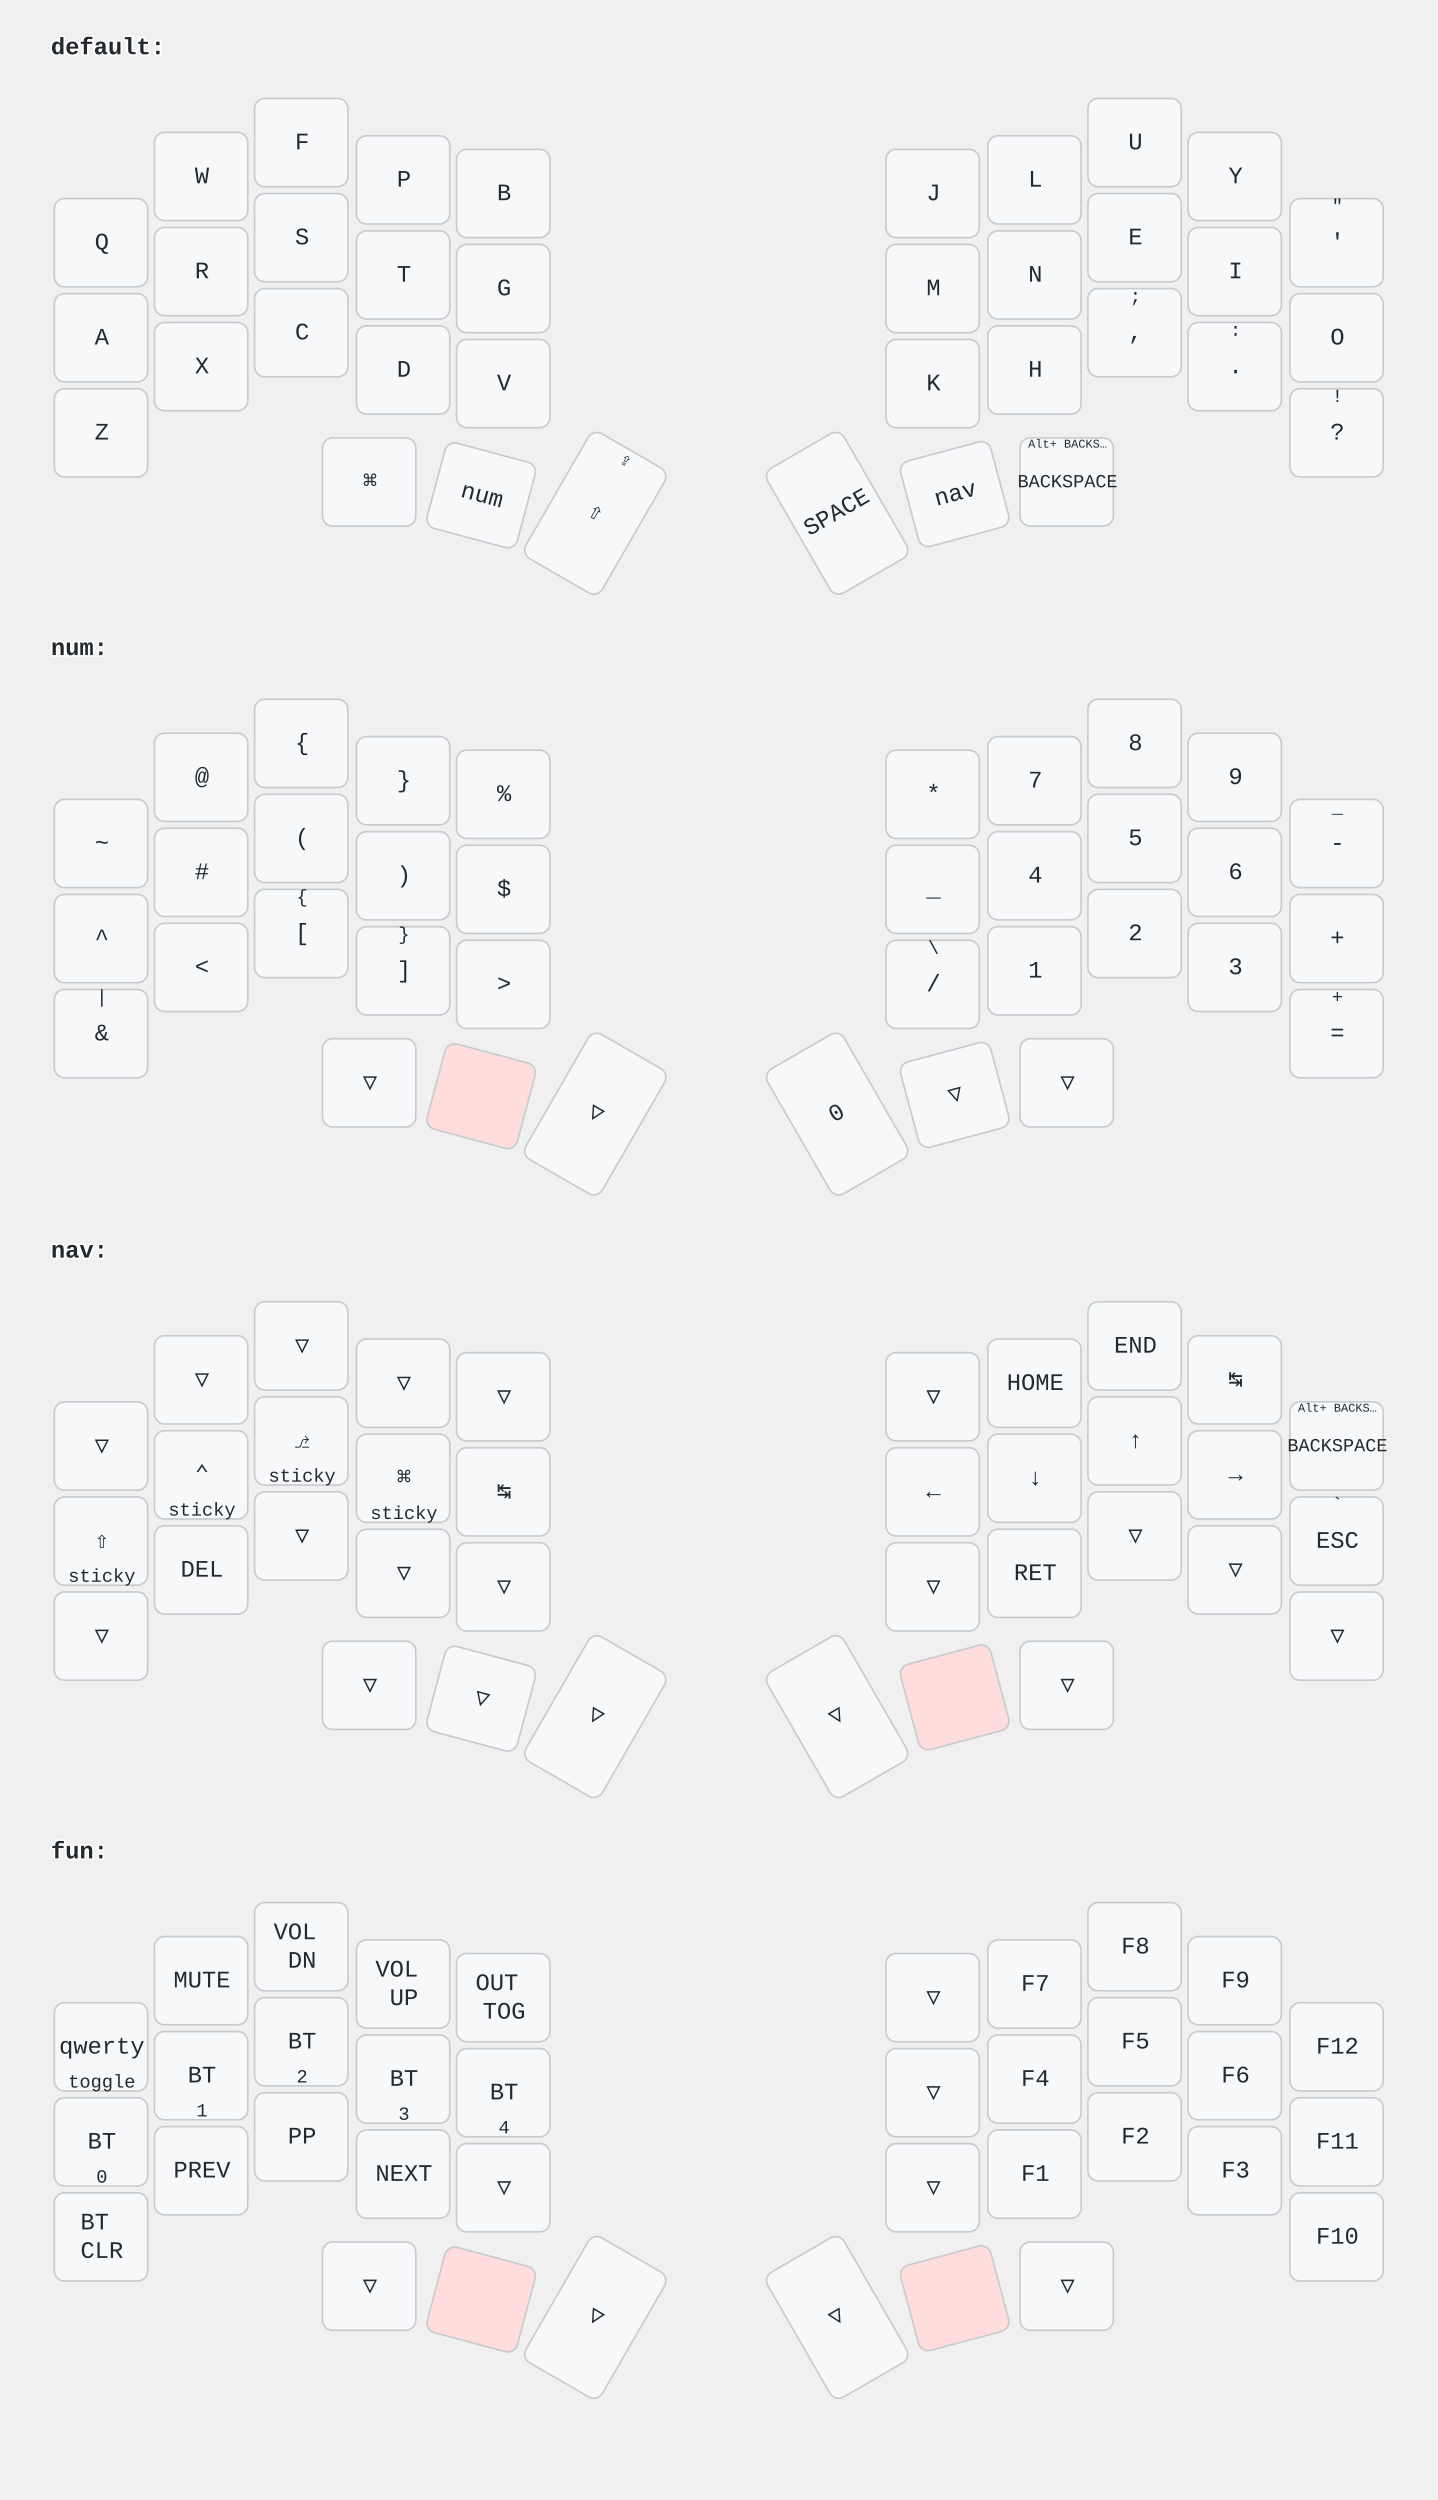
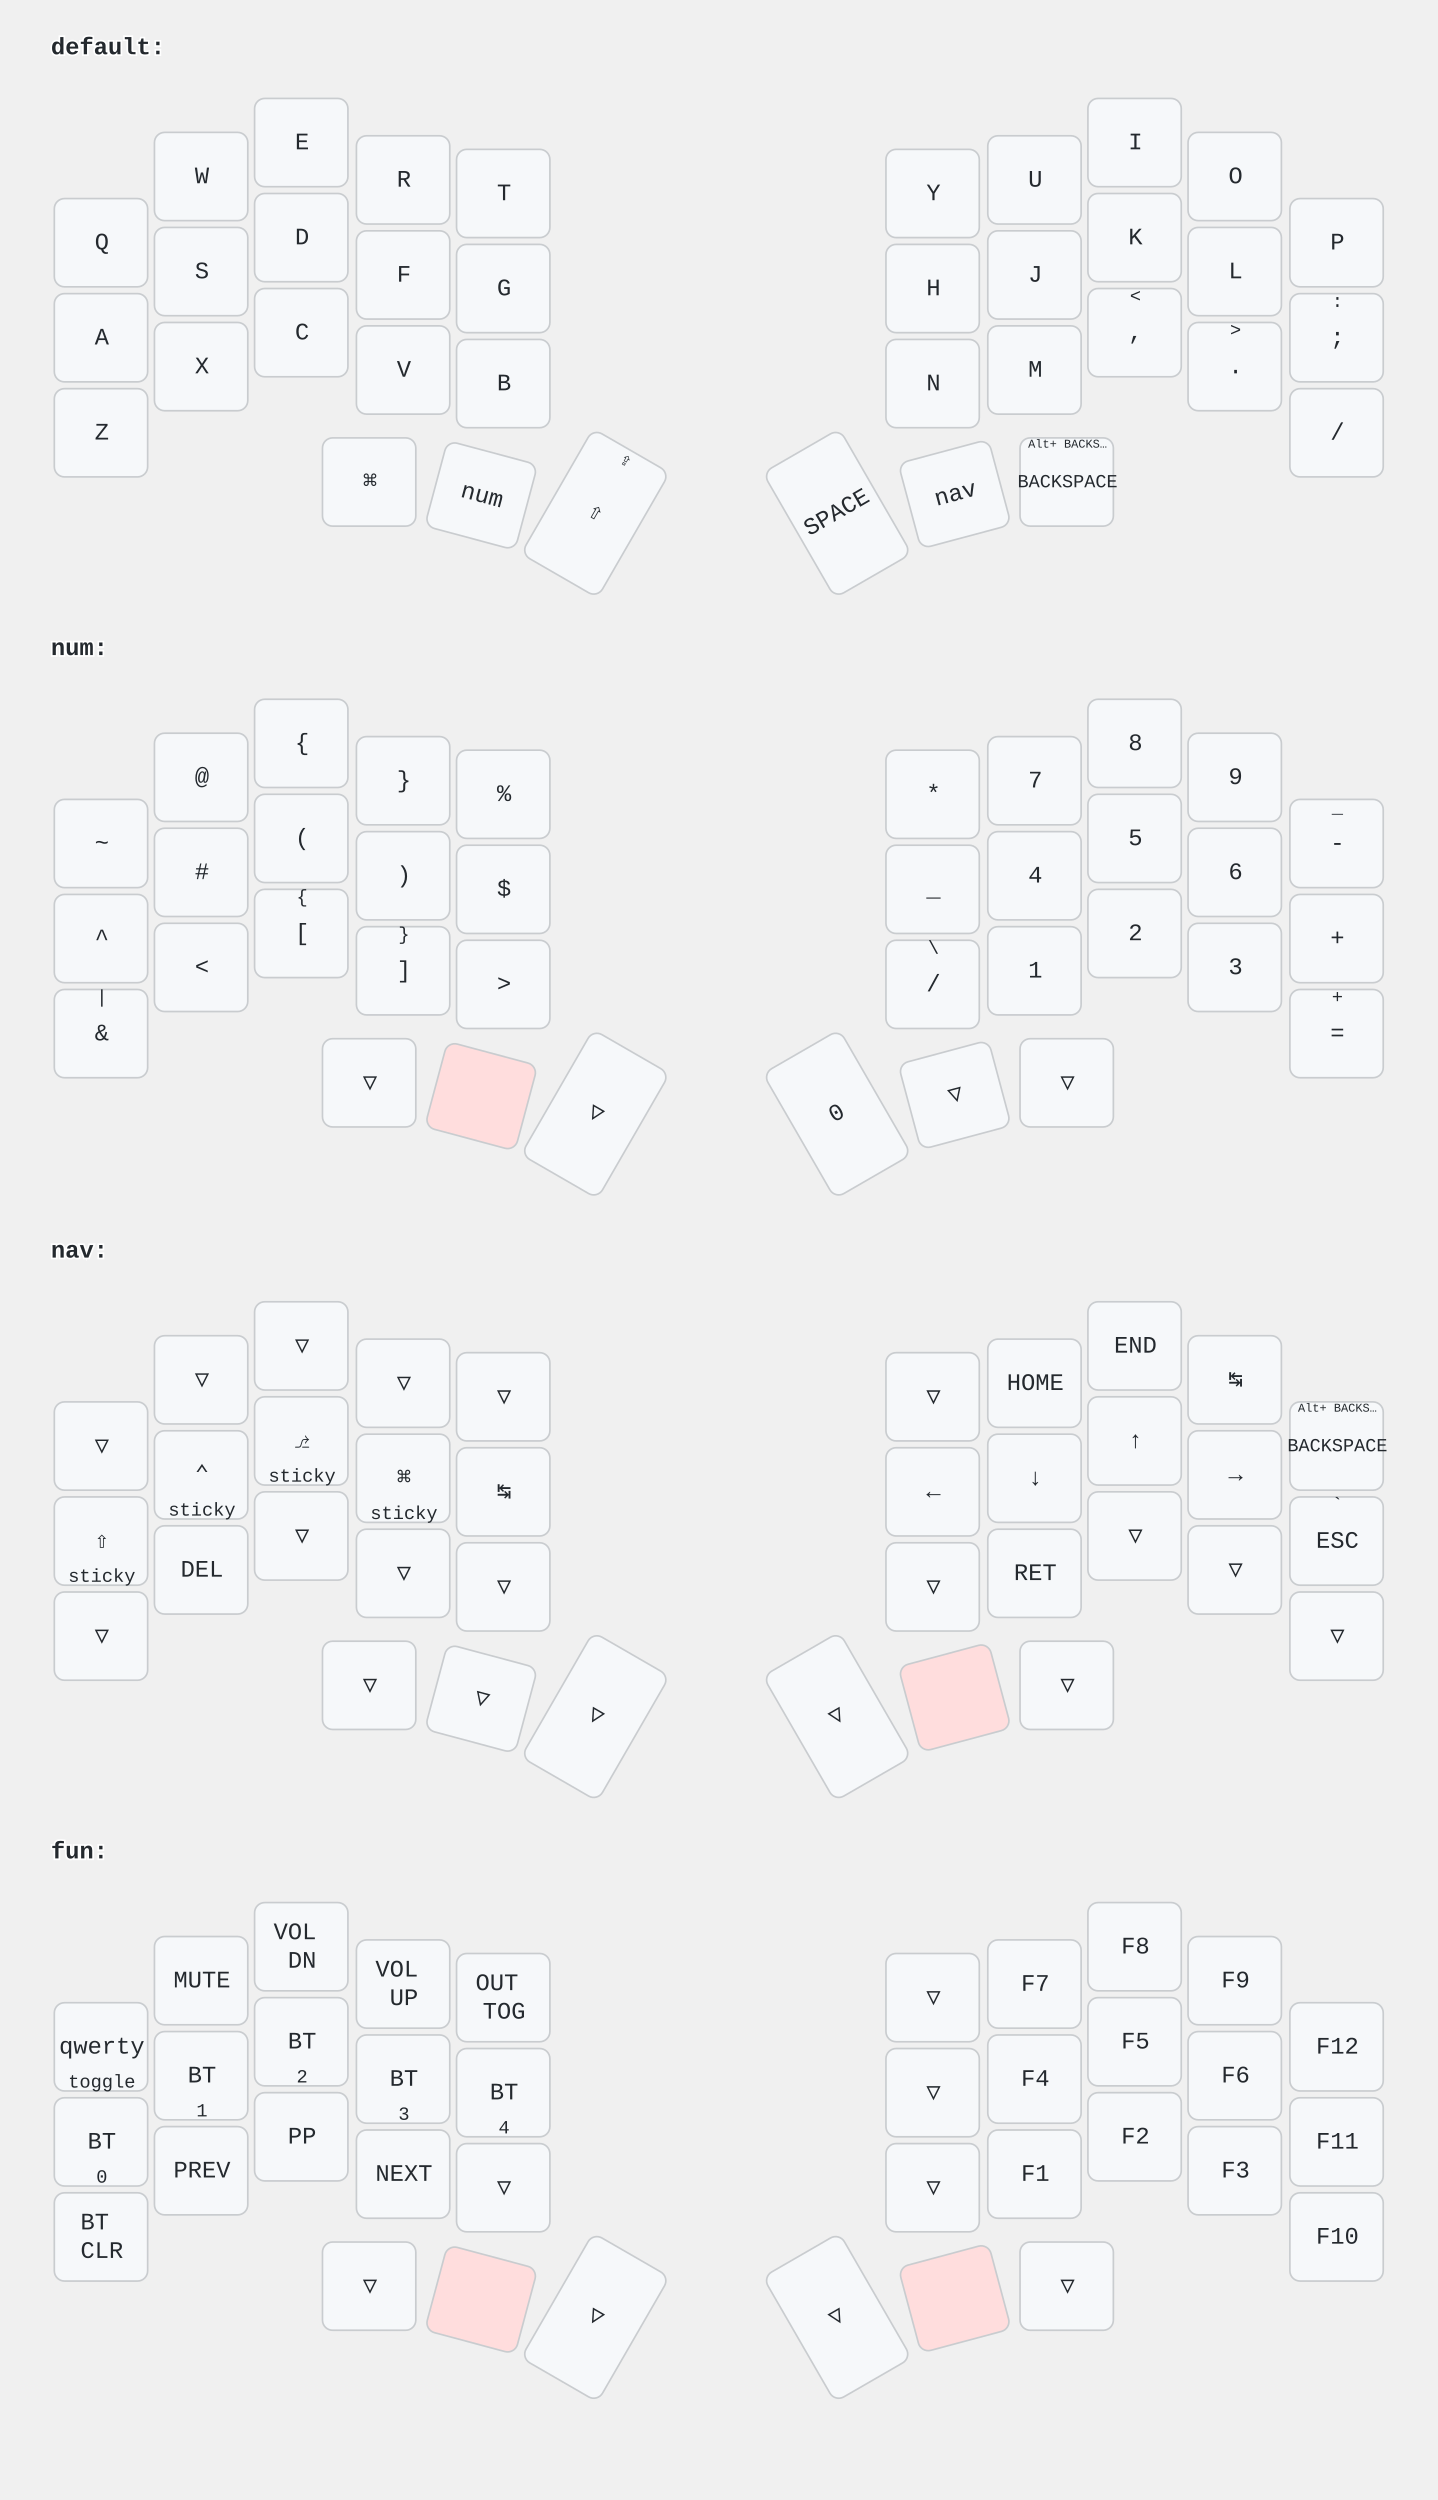
<svg xmlns="http://www.w3.org/2000/svg" width="847" height="1473" viewBox="0 0 847 1473" class="keymap">
  <style>/* font and background color specifications */
svg {
    font-family: SFMono-Regular,Consolas,Liberation Mono,Menlo,monospace;
    font-size: 14px;
    font-kerning: normal;
    text-rendering: optimizeLegibility;
    fill: #24292e;
}

/* default key styling */
rect {
    fill: #f6f8fa;
    stroke: #c9cccf;
    stroke-width: 1;
}

/* color accent for combo boxes */
rect.combo {
    fill: #cdf;
}

/* color accent for held keys */
rect.held, rect.combo.held {
    fill: #fdd;
}

/* color accent for ghost (optional) keys */
rect.ghost, rect.combo.ghost {
    fill: #ddd;
}

text {
    text-anchor: middle;
    dominant-baseline: middle;
}

/* styling for layer labels */
text.label {
    font-weight: bold;
    text-anchor: start;
    stroke: white;
    stroke-width: 2;
    paint-order: stroke;
}

/* styling for combo tap, and key hold/shifted label text */
text.combo, text.hold, text.shifted {
    font-size: 11px;
}

text.hold {
    text-anchor: middle;
    dominant-baseline: auto;
}

text.shifted {
    text-anchor: middle;
    dominant-baseline: hanging;
}

/* styling for hold/shifted label text in combo box */
text.combo.hold, text.combo.shifted {
    font-size: 8px;
}

/* styling for combo dendrons */
path {
    stroke-width: 1;
    stroke: gray;
    fill: none;
}
</style>
  <g transform="translate(30, 0)" class="layer-default">
    <text x="0" y="28" class="label" id="default">default:</text>
    <g transform="translate(0, 56)">
      <g transform="translate(30, 87)" class="key keypos-0">
        <rect rx="6" ry="6" x="-28" y="-26" width="55" height="52" class="key" />
        <text x="0" y="0" class="key tap">Q</text>
      </g>
      <g transform="translate(89, 48)" class="key keypos-1">
        <rect rx="6" ry="6" x="-28" y="-26" width="55" height="52" class="key" />
        <text x="0" y="0" class="key tap">W</text>
      </g>
      <g transform="translate(148, 28)" class="key keypos-2">
        <rect rx="6" ry="6" x="-28" y="-26" width="55" height="52" class="key" />
+         <text x="0" y="0" class="key tap">E</text>
+       </g>
+       <g transform="translate(208, 50)" class="key keypos-3">
+         <rect rx="6" ry="6" x="-28" y="-26" width="55" height="52" class="key" />
+         <text x="0" y="0" class="key tap">R</text>
+       </g>
+       <g transform="translate(267, 58)" class="key keypos-4">
+         <rect rx="6" ry="6" x="-28" y="-26" width="55" height="52" class="key" />
+         <text x="0" y="0" class="key tap">T</text>
+       </g>
+       <g transform="translate(520, 58)" class="key keypos-5">
+         <rect rx="6" ry="6" x="-28" y="-26" width="55" height="52" class="key" />
+         <text x="0" y="0" class="key tap">Y</text>
+       </g>
+       <g transform="translate(580, 50)" class="key keypos-6">
+         <rect rx="6" ry="6" x="-28" y="-26" width="55" height="52" class="key" />
+         <text x="0" y="0" class="key tap">U</text>
+       </g>
+       <g transform="translate(639, 28)" class="key keypos-7">
+         <rect rx="6" ry="6" x="-28" y="-26" width="55" height="52" class="key" />
+         <text x="0" y="0" class="key tap">I</text>
+       </g>
+       <g transform="translate(698, 48)" class="key keypos-8">
+         <rect rx="6" ry="6" x="-28" y="-26" width="55" height="52" class="key" />
+         <text x="0" y="0" class="key tap">O</text>
+       </g>
+       <g transform="translate(758, 87)" class="key keypos-9">
+         <rect rx="6" ry="6" x="-28" y="-26" width="55" height="52" class="key" />
+         <text x="0" y="0" class="key tap">P</text>
+       </g>
+       <g transform="translate(30, 143)" class="key keypos-10">
+         <rect rx="6" ry="6" x="-28" y="-26" width="55" height="52" class="key" />
+         <text x="0" y="0" class="key tap">A</text>
+       </g>
+       <g transform="translate(89, 104)" class="key keypos-11">
+         <rect rx="6" ry="6" x="-28" y="-26" width="55" height="52" class="key" />
+         <text x="0" y="0" class="key tap">S</text>
+       </g>
+       <g transform="translate(148, 84)" class="key keypos-12">
+         <rect rx="6" ry="6" x="-28" y="-26" width="55" height="52" class="key" />
+         <text x="0" y="0" class="key tap">D</text>
+       </g>
+       <g transform="translate(208, 106)" class="key keypos-13">
+         <rect rx="6" ry="6" x="-28" y="-26" width="55" height="52" class="key" />
        <text x="0" y="0" class="key tap">F</text>
      </g>
-       <g transform="translate(208, 50)" class="key keypos-3">
-         <rect rx="6" ry="6" x="-28" y="-26" width="55" height="52" class="key" />
-         <text x="0" y="0" class="key tap">P</text>
-       </g>
-       <g transform="translate(267, 58)" class="key keypos-4">
+       <g transform="translate(267, 114)" class="key keypos-14">
+         <rect rx="6" ry="6" x="-28" y="-26" width="55" height="52" class="key" />
+         <text x="0" y="0" class="key tap">G</text>
+       </g>
+       <g transform="translate(520, 114)" class="key keypos-15">
+         <rect rx="6" ry="6" x="-28" y="-26" width="55" height="52" class="key" />
+         <text x="0" y="0" class="key tap">H</text>
+       </g>
+       <g transform="translate(580, 106)" class="key keypos-16">
+         <rect rx="6" ry="6" x="-28" y="-26" width="55" height="52" class="key" />
+         <text x="0" y="0" class="key tap">J</text>
+       </g>
+       <g transform="translate(639, 84)" class="key keypos-17">
+         <rect rx="6" ry="6" x="-28" y="-26" width="55" height="52" class="key" />
+         <text x="0" y="0" class="key tap">K</text>
+       </g>
+       <g transform="translate(698, 104)" class="key keypos-18">
+         <rect rx="6" ry="6" x="-28" y="-26" width="55" height="52" class="key" />
+         <text x="0" y="0" class="key tap">L</text>
+       </g>
+       <g transform="translate(758, 143)" class="key keypos-19">
+         <rect rx="6" ry="6" x="-28" y="-26" width="55" height="52" class="key" />
+         <text x="0" y="0" class="key tap">;</text>
+         <text x="0" y="-24" class="key shifted">:</text>
+       </g>
+       <g transform="translate(30, 199)" class="key keypos-20">
+         <rect rx="6" ry="6" x="-28" y="-26" width="55" height="52" class="key" />
+         <text x="0" y="0" class="key tap">Z</text>
+       </g>
+       <g transform="translate(89, 160)" class="key keypos-21">
+         <rect rx="6" ry="6" x="-28" y="-26" width="55" height="52" class="key" />
+         <text x="0" y="0" class="key tap">X</text>
+       </g>
+       <g transform="translate(148, 140)" class="key keypos-22">
+         <rect rx="6" ry="6" x="-28" y="-26" width="55" height="52" class="key" />
+         <text x="0" y="0" class="key tap">C</text>
+       </g>
+       <g transform="translate(208, 162)" class="key keypos-23">
+         <rect rx="6" ry="6" x="-28" y="-26" width="55" height="52" class="key" />
+         <text x="0" y="0" class="key tap">V</text>
+       </g>
+       <g transform="translate(267, 170)" class="key keypos-24">
        <rect rx="6" ry="6" x="-28" y="-26" width="55" height="52" class="key" />
        <text x="0" y="0" class="key tap">B</text>
      </g>
-       <g transform="translate(520, 58)" class="key keypos-5">
-         <rect rx="6" ry="6" x="-28" y="-26" width="55" height="52" class="key" />
-         <text x="0" y="0" class="key tap">J</text>
-       </g>
-       <g transform="translate(580, 50)" class="key keypos-6">
-         <rect rx="6" ry="6" x="-28" y="-26" width="55" height="52" class="key" />
-         <text x="0" y="0" class="key tap">L</text>
-       </g>
-       <g transform="translate(639, 28)" class="key keypos-7">
-         <rect rx="6" ry="6" x="-28" y="-26" width="55" height="52" class="key" />
-         <text x="0" y="0" class="key tap">U</text>
-       </g>
-       <g transform="translate(698, 48)" class="key keypos-8">
-         <rect rx="6" ry="6" x="-28" y="-26" width="55" height="52" class="key" />
-         <text x="0" y="0" class="key tap">Y</text>
-       </g>
-       <g transform="translate(758, 87)" class="key keypos-9">
-         <rect rx="6" ry="6" x="-28" y="-26" width="55" height="52" class="key" />
-         <text x="0" y="0" class="key tap">'</text>
-         <text x="0" y="-24" class="key shifted">"</text>
-       </g>
-       <g transform="translate(30, 143)" class="key keypos-10">
-         <rect rx="6" ry="6" x="-28" y="-26" width="55" height="52" class="key" />
-         <text x="0" y="0" class="key tap">A</text>
-       </g>
-       <g transform="translate(89, 104)" class="key keypos-11">
-         <rect rx="6" ry="6" x="-28" y="-26" width="55" height="52" class="key" />
-         <text x="0" y="0" class="key tap">R</text>
-       </g>
-       <g transform="translate(148, 84)" class="key keypos-12">
-         <rect rx="6" ry="6" x="-28" y="-26" width="55" height="52" class="key" />
-         <text x="0" y="0" class="key tap">S</text>
-       </g>
-       <g transform="translate(208, 106)" class="key keypos-13">
-         <rect rx="6" ry="6" x="-28" y="-26" width="55" height="52" class="key" />
-         <text x="0" y="0" class="key tap">T</text>
-       </g>
-       <g transform="translate(267, 114)" class="key keypos-14">
-         <rect rx="6" ry="6" x="-28" y="-26" width="55" height="52" class="key" />
-         <text x="0" y="0" class="key tap">G</text>
-       </g>
-       <g transform="translate(520, 114)" class="key keypos-15">
+       <g transform="translate(520, 170)" class="key keypos-25">
+         <rect rx="6" ry="6" x="-28" y="-26" width="55" height="52" class="key" />
+         <text x="0" y="0" class="key tap">N</text>
+       </g>
+       <g transform="translate(580, 162)" class="key keypos-26">
        <rect rx="6" ry="6" x="-28" y="-26" width="55" height="52" class="key" />
        <text x="0" y="0" class="key tap">M</text>
      </g>
-       <g transform="translate(580, 106)" class="key keypos-16">
-         <rect rx="6" ry="6" x="-28" y="-26" width="55" height="52" class="key" />
-         <text x="0" y="0" class="key tap">N</text>
-       </g>
-       <g transform="translate(639, 84)" class="key keypos-17">
-         <rect rx="6" ry="6" x="-28" y="-26" width="55" height="52" class="key" />
-         <text x="0" y="0" class="key tap">E</text>
-       </g>
-       <g transform="translate(698, 104)" class="key keypos-18">
-         <rect rx="6" ry="6" x="-28" y="-26" width="55" height="52" class="key" />
-         <text x="0" y="0" class="key tap">I</text>
-       </g>
-       <g transform="translate(758, 143)" class="key keypos-19">
-         <rect rx="6" ry="6" x="-28" y="-26" width="55" height="52" class="key" />
-         <text x="0" y="0" class="key tap">O</text>
-       </g>
-       <g transform="translate(30, 199)" class="key keypos-20">
-         <rect rx="6" ry="6" x="-28" y="-26" width="55" height="52" class="key" />
-         <text x="0" y="0" class="key tap">Z</text>
-       </g>
-       <g transform="translate(89, 160)" class="key keypos-21">
-         <rect rx="6" ry="6" x="-28" y="-26" width="55" height="52" class="key" />
-         <text x="0" y="0" class="key tap">X</text>
-       </g>
-       <g transform="translate(148, 140)" class="key keypos-22">
-         <rect rx="6" ry="6" x="-28" y="-26" width="55" height="52" class="key" />
-         <text x="0" y="0" class="key tap">C</text>
-       </g>
-       <g transform="translate(208, 162)" class="key keypos-23">
-         <rect rx="6" ry="6" x="-28" y="-26" width="55" height="52" class="key" />
-         <text x="0" y="0" class="key tap">D</text>
-       </g>
-       <g transform="translate(267, 170)" class="key keypos-24">
-         <rect rx="6" ry="6" x="-28" y="-26" width="55" height="52" class="key" />
-         <text x="0" y="0" class="key tap">V</text>
-       </g>
-       <g transform="translate(520, 170)" class="key keypos-25">
-         <rect rx="6" ry="6" x="-28" y="-26" width="55" height="52" class="key" />
-         <text x="0" y="0" class="key tap">K</text>
-       </g>
-       <g transform="translate(580, 162)" class="key keypos-26">
-         <rect rx="6" ry="6" x="-28" y="-26" width="55" height="52" class="key" />
-         <text x="0" y="0" class="key tap">H</text>
-       </g>
      <g transform="translate(639, 140)" class="key keypos-27">
        <rect rx="6" ry="6" x="-28" y="-26" width="55" height="52" class="key" />
        <text x="0" y="0" class="key tap">,</text>
-         <text x="0" y="-24" class="key shifted">;</text>
+         <text x="0" y="-24" class="key shifted">&lt;</text>
      </g>
      <g transform="translate(698, 160)" class="key keypos-28">
        <rect rx="6" ry="6" x="-28" y="-26" width="55" height="52" class="key" />
        <text x="0" y="0" class="key tap">.</text>
-         <text x="0" y="-24" class="key shifted">:</text>
+         <text x="0" y="-24" class="key shifted">&gt;</text>
      </g>
      <g transform="translate(758, 199)" class="key keypos-29">
        <rect rx="6" ry="6" x="-28" y="-26" width="55" height="52" class="key" />
-         <text x="0" y="0" class="key tap">?</text>
-         <text x="0" y="-24" class="key shifted">!</text>
+         <text x="0" y="0" class="key tap">/</text>
      </g>
      <g transform="translate(188, 228)" class="key keypos-30">
        <rect rx="6" ry="6" x="-28" y="-26" width="55" height="52" class="key" />
        <text x="0" y="0" class="key tap">⌘</text>
      </g>
      <g transform="translate(254, 236) rotate(15.0)" class="key keypos-31">
        <rect rx="6" ry="6" x="-28" y="-26" width="55" height="52" class="key" />
        <a href="#num">
          <text x="0" y="0" class="key tap layer-activator">num</text>
        </a>
      </g>
      <g transform="translate(321, 246) rotate(30.0)" class="key keypos-32">
        <rect rx="6" ry="6" x="-26" y="-42" width="52" height="85" class="key" />
        <text x="0" y="0" class="key tap">⇧</text>
        <text x="0" y="-40" class="key shifted">⇪</text>
      </g>
      <g transform="translate(463, 246) rotate(-30.0)" class="key keypos-33">
        <rect rx="6" ry="6" x="-26" y="-42" width="52" height="85" class="key" />
        <text x="0" y="0" class="key tap">SPACE</text>
      </g>
      <g transform="translate(533, 235) rotate(-15.0)" class="key keypos-34">
        <rect rx="6" ry="6" x="-28" y="-26" width="55" height="52" class="key" />
        <a href="#nav">
          <text x="0" y="0" class="key tap layer-activator">nav</text>
        </a>
      </g>
      <g transform="translate(599, 228)" class="key keypos-35">
        <rect rx="6" ry="6" x="-28" y="-26" width="55" height="52" class="key" />
        <text x="0" y="0" class="key tap">
          <tspan style="font-size: 78%">BACKSPACE</tspan>
        </text>
        <text x="0" y="-24" class="key shifted">
          <tspan style="font-size: 64%">Alt+ BACKS…</tspan>
        </text>
      </g>
    </g>
  </g>
  <g transform="translate(30, 354)" class="layer-num">
    <text x="0" y="28" class="label" id="num">num:</text>
    <g transform="translate(0, 56)">
      <g transform="translate(30, 87)" class="key keypos-0">
        <rect rx="6" ry="6" x="-28" y="-26" width="55" height="52" class="key" />
        <text x="0" y="0" class="key tap">~</text>
      </g>
      <g transform="translate(89, 48)" class="key keypos-1">
        <rect rx="6" ry="6" x="-28" y="-26" width="55" height="52" class="key" />
        <text x="0" y="0" class="key tap">@</text>
      </g>
      <g transform="translate(148, 28)" class="key keypos-2">
        <rect rx="6" ry="6" x="-28" y="-26" width="55" height="52" class="key" />
        <text x="0" y="0" class="key tap">{</text>
      </g>
      <g transform="translate(208, 50)" class="key keypos-3">
        <rect rx="6" ry="6" x="-28" y="-26" width="55" height="52" class="key" />
        <text x="0" y="0" class="key tap">}</text>
      </g>
      <g transform="translate(267, 58)" class="key keypos-4">
        <rect rx="6" ry="6" x="-28" y="-26" width="55" height="52" class="key" />
        <text x="0" y="0" class="key tap">%</text>
      </g>
      <g transform="translate(520, 58)" class="key keypos-5">
        <rect rx="6" ry="6" x="-28" y="-26" width="55" height="52" class="key" />
        <text x="0" y="0" class="key tap">*</text>
      </g>
      <g transform="translate(580, 50)" class="key keypos-6">
        <rect rx="6" ry="6" x="-28" y="-26" width="55" height="52" class="key" />
        <text x="0" y="0" class="key tap">7</text>
      </g>
      <g transform="translate(639, 28)" class="key keypos-7">
        <rect rx="6" ry="6" x="-28" y="-26" width="55" height="52" class="key" />
        <text x="0" y="0" class="key tap">8</text>
      </g>
      <g transform="translate(698, 48)" class="key keypos-8">
        <rect rx="6" ry="6" x="-28" y="-26" width="55" height="52" class="key" />
        <text x="0" y="0" class="key tap">9</text>
      </g>
      <g transform="translate(758, 87)" class="key keypos-9">
        <rect rx="6" ry="6" x="-28" y="-26" width="55" height="52" class="key" />
        <text x="0" y="0" class="key tap">-</text>
        <text x="0" y="-24" class="key shifted">_</text>
      </g>
      <g transform="translate(30, 143)" class="key keypos-10">
        <rect rx="6" ry="6" x="-28" y="-26" width="55" height="52" class="key" />
        <text x="0" y="0" class="key tap">^</text>
      </g>
      <g transform="translate(89, 104)" class="key keypos-11">
        <rect rx="6" ry="6" x="-28" y="-26" width="55" height="52" class="key" />
        <text x="0" y="0" class="key tap">#</text>
      </g>
      <g transform="translate(148, 84)" class="key keypos-12">
        <rect rx="6" ry="6" x="-28" y="-26" width="55" height="52" class="key" />
        <text x="0" y="0" class="key tap">(</text>
      </g>
      <g transform="translate(208, 106)" class="key keypos-13">
        <rect rx="6" ry="6" x="-28" y="-26" width="55" height="52" class="key" />
        <text x="0" y="0" class="key tap">)</text>
      </g>
      <g transform="translate(267, 114)" class="key keypos-14">
        <rect rx="6" ry="6" x="-28" y="-26" width="55" height="52" class="key" />
        <text x="0" y="0" class="key tap">$</text>
      </g>
      <g transform="translate(520, 114)" class="key keypos-15">
        <rect rx="6" ry="6" x="-28" y="-26" width="55" height="52" class="key" />
        <text x="0" y="0" class="key tap">_</text>
      </g>
      <g transform="translate(580, 106)" class="key keypos-16">
        <rect rx="6" ry="6" x="-28" y="-26" width="55" height="52" class="key" />
        <text x="0" y="0" class="key tap">4</text>
      </g>
      <g transform="translate(639, 84)" class="key keypos-17">
        <rect rx="6" ry="6" x="-28" y="-26" width="55" height="52" class="key" />
        <text x="0" y="0" class="key tap">5</text>
      </g>
      <g transform="translate(698, 104)" class="key keypos-18">
        <rect rx="6" ry="6" x="-28" y="-26" width="55" height="52" class="key" />
        <text x="0" y="0" class="key tap">6</text>
      </g>
      <g transform="translate(758, 143)" class="key keypos-19">
        <rect rx="6" ry="6" x="-28" y="-26" width="55" height="52" class="key" />
        <text x="0" y="0" class="key tap">+</text>
      </g>
      <g transform="translate(30, 199)" class="key keypos-20">
        <rect rx="6" ry="6" x="-28" y="-26" width="55" height="52" class="key" />
        <text x="0" y="0" class="key tap">&amp;</text>
        <text x="0" y="-24" class="key shifted">|</text>
      </g>
      <g transform="translate(89, 160)" class="key keypos-21">
        <rect rx="6" ry="6" x="-28" y="-26" width="55" height="52" class="key" />
        <text x="0" y="0" class="key tap">&lt;</text>
      </g>
      <g transform="translate(148, 140)" class="key keypos-22">
        <rect rx="6" ry="6" x="-28" y="-26" width="55" height="52" class="key" />
        <text x="0" y="0" class="key tap">[</text>
        <text x="0" y="-24" class="key shifted">{</text>
      </g>
      <g transform="translate(208, 162)" class="key keypos-23">
        <rect rx="6" ry="6" x="-28" y="-26" width="55" height="52" class="key" />
        <text x="0" y="0" class="key tap">]</text>
        <text x="0" y="-24" class="key shifted">}</text>
      </g>
      <g transform="translate(267, 170)" class="key keypos-24">
        <rect rx="6" ry="6" x="-28" y="-26" width="55" height="52" class="key" />
        <text x="0" y="0" class="key tap">&gt;</text>
      </g>
      <g transform="translate(520, 170)" class="key keypos-25">
        <rect rx="6" ry="6" x="-28" y="-26" width="55" height="52" class="key" />
        <text x="0" y="0" class="key tap">/</text>
        <text x="0" y="-24" class="key shifted">\</text>
      </g>
      <g transform="translate(580, 162)" class="key keypos-26">
        <rect rx="6" ry="6" x="-28" y="-26" width="55" height="52" class="key" />
        <text x="0" y="0" class="key tap">1</text>
      </g>
      <g transform="translate(639, 140)" class="key keypos-27">
        <rect rx="6" ry="6" x="-28" y="-26" width="55" height="52" class="key" />
        <text x="0" y="0" class="key tap">2</text>
      </g>
      <g transform="translate(698, 160)" class="key keypos-28">
        <rect rx="6" ry="6" x="-28" y="-26" width="55" height="52" class="key" />
        <text x="0" y="0" class="key tap">3</text>
      </g>
      <g transform="translate(758, 199)" class="key keypos-29">
        <rect rx="6" ry="6" x="-28" y="-26" width="55" height="52" class="key" />
        <text x="0" y="0" class="key tap">=</text>
        <text x="0" y="-24" class="key shifted">+</text>
      </g>
      <g transform="translate(188, 228)" class="key trans keypos-30">
        <rect rx="6" ry="6" x="-28" y="-26" width="55" height="52" class="key trans" />
        <text x="0" y="0" class="key trans tap">▽</text>
      </g>
      <g transform="translate(254, 236) rotate(15.0)" class="key held keypos-31">
        <rect rx="6" ry="6" x="-28" y="-26" width="55" height="52" class="key held" />
      </g>
      <g transform="translate(321, 246) rotate(30.0)" class="key trans keypos-32">
        <rect rx="6" ry="6" x="-26" y="-42" width="52" height="85" class="key trans" />
        <text x="0" y="0" class="key trans tap">▽</text>
      </g>
      <g transform="translate(463, 246) rotate(-30.0)" class="key keypos-33">
        <rect rx="6" ry="6" x="-26" y="-42" width="52" height="85" class="key" />
        <text x="0" y="0" class="key tap">0</text>
      </g>
      <g transform="translate(533, 235) rotate(-15.0)" class="key trans keypos-34">
        <rect rx="6" ry="6" x="-28" y="-26" width="55" height="52" class="key trans" />
        <text x="0" y="0" class="key trans tap">▽</text>
      </g>
      <g transform="translate(599, 228)" class="key trans keypos-35">
        <rect rx="6" ry="6" x="-28" y="-26" width="55" height="52" class="key trans" />
        <text x="0" y="0" class="key trans tap">▽</text>
      </g>
    </g>
  </g>
  <g transform="translate(30, 709)" class="layer-nav">
    <text x="0" y="28" class="label" id="nav">nav:</text>
    <g transform="translate(0, 56)">
      <g transform="translate(30, 87)" class="key trans keypos-0">
        <rect rx="6" ry="6" x="-28" y="-26" width="55" height="52" class="key trans" />
        <text x="0" y="0" class="key trans tap">▽</text>
      </g>
      <g transform="translate(89, 48)" class="key trans keypos-1">
        <rect rx="6" ry="6" x="-28" y="-26" width="55" height="52" class="key trans" />
        <text x="0" y="0" class="key trans tap">▽</text>
      </g>
      <g transform="translate(148, 28)" class="key trans keypos-2">
        <rect rx="6" ry="6" x="-28" y="-26" width="55" height="52" class="key trans" />
        <text x="0" y="0" class="key trans tap">▽</text>
      </g>
      <g transform="translate(208, 50)" class="key trans keypos-3">
        <rect rx="6" ry="6" x="-28" y="-26" width="55" height="52" class="key trans" />
        <text x="0" y="0" class="key trans tap">▽</text>
      </g>
      <g transform="translate(267, 58)" class="key trans keypos-4">
        <rect rx="6" ry="6" x="-28" y="-26" width="55" height="52" class="key trans" />
        <text x="0" y="0" class="key trans tap">▽</text>
      </g>
      <g transform="translate(520, 58)" class="key trans keypos-5">
        <rect rx="6" ry="6" x="-28" y="-26" width="55" height="52" class="key trans" />
        <text x="0" y="0" class="key trans tap">▽</text>
      </g>
      <g transform="translate(580, 50)" class="key keypos-6">
        <rect rx="6" ry="6" x="-28" y="-26" width="55" height="52" class="key" />
        <text x="0" y="0" class="key tap">HOME</text>
      </g>
      <g transform="translate(639, 28)" class="key keypos-7">
        <rect rx="6" ry="6" x="-28" y="-26" width="55" height="52" class="key" />
        <text x="0" y="0" class="key tap">END</text>
      </g>
      <g transform="translate(698, 48)" class="key keypos-8">
        <rect rx="6" ry="6" x="-28" y="-26" width="55" height="52" class="key" />
        <text x="0" y="0" class="key tap">↹</text>
      </g>
      <g transform="translate(758, 87)" class="key keypos-9">
        <rect rx="6" ry="6" x="-28" y="-26" width="55" height="52" class="key" />
        <text x="0" y="0" class="key tap">
          <tspan style="font-size: 78%">BACKSPACE</tspan>
        </text>
        <text x="0" y="-24" class="key shifted">
          <tspan style="font-size: 64%">Alt+ BACKS…</tspan>
        </text>
      </g>
      <g transform="translate(30, 143)" class="key keypos-10">
        <rect rx="6" ry="6" x="-28" y="-26" width="55" height="52" class="key" />
        <text x="0" y="0" class="key tap">⇧</text>
        <text x="0" y="24" class="key hold">sticky</text>
      </g>
      <g transform="translate(89, 104)" class="key keypos-11">
        <rect rx="6" ry="6" x="-28" y="-26" width="55" height="52" class="key" />
        <text x="0" y="0" class="key tap">⌃</text>
        <text x="0" y="24" class="key hold">sticky</text>
      </g>
      <g transform="translate(148, 84)" class="key keypos-12">
        <rect rx="6" ry="6" x="-28" y="-26" width="55" height="52" class="key" />
        <text x="0" y="0" class="key tap">⎇</text>
        <text x="0" y="24" class="key hold">sticky</text>
      </g>
      <g transform="translate(208, 106)" class="key keypos-13">
        <rect rx="6" ry="6" x="-28" y="-26" width="55" height="52" class="key" />
        <text x="0" y="0" class="key tap">⌘</text>
        <text x="0" y="24" class="key hold">sticky</text>
      </g>
      <g transform="translate(267, 114)" class="key keypos-14">
        <rect rx="6" ry="6" x="-28" y="-26" width="55" height="52" class="key" />
        <text x="0" y="0" class="key tap">↹</text>
      </g>
      <g transform="translate(520, 114)" class="key keypos-15">
        <rect rx="6" ry="6" x="-28" y="-26" width="55" height="52" class="key" />
        <text x="0" y="0" class="key tap">←</text>
      </g>
      <g transform="translate(580, 106)" class="key keypos-16">
        <rect rx="6" ry="6" x="-28" y="-26" width="55" height="52" class="key" />
        <text x="0" y="0" class="key tap">↓</text>
      </g>
      <g transform="translate(639, 84)" class="key keypos-17">
        <rect rx="6" ry="6" x="-28" y="-26" width="55" height="52" class="key" />
        <text x="0" y="0" class="key tap">↑</text>
      </g>
      <g transform="translate(698, 104)" class="key keypos-18">
        <rect rx="6" ry="6" x="-28" y="-26" width="55" height="52" class="key" />
        <text x="0" y="0" class="key tap">→</text>
      </g>
      <g transform="translate(758, 143)" class="key keypos-19">
        <rect rx="6" ry="6" x="-28" y="-26" width="55" height="52" class="key" />
        <text x="0" y="0" class="key tap">ESC</text>
        <text x="0" y="-24" class="key shifted">`</text>
      </g>
      <g transform="translate(30, 199)" class="key trans keypos-20">
        <rect rx="6" ry="6" x="-28" y="-26" width="55" height="52" class="key trans" />
        <text x="0" y="0" class="key trans tap">▽</text>
      </g>
      <g transform="translate(89, 160)" class="key keypos-21">
        <rect rx="6" ry="6" x="-28" y="-26" width="55" height="52" class="key" />
        <text x="0" y="0" class="key tap">DEL</text>
      </g>
      <g transform="translate(148, 140)" class="key trans keypos-22">
        <rect rx="6" ry="6" x="-28" y="-26" width="55" height="52" class="key trans" />
        <text x="0" y="0" class="key trans tap">▽</text>
      </g>
      <g transform="translate(208, 162)" class="key trans keypos-23">
        <rect rx="6" ry="6" x="-28" y="-26" width="55" height="52" class="key trans" />
        <text x="0" y="0" class="key trans tap">▽</text>
      </g>
      <g transform="translate(267, 170)" class="key trans keypos-24">
        <rect rx="6" ry="6" x="-28" y="-26" width="55" height="52" class="key trans" />
        <text x="0" y="0" class="key trans tap">▽</text>
      </g>
      <g transform="translate(520, 170)" class="key trans keypos-25">
        <rect rx="6" ry="6" x="-28" y="-26" width="55" height="52" class="key trans" />
        <text x="0" y="0" class="key trans tap">▽</text>
      </g>
      <g transform="translate(580, 162)" class="key keypos-26">
        <rect rx="6" ry="6" x="-28" y="-26" width="55" height="52" class="key" />
        <text x="0" y="0" class="key tap">RET</text>
      </g>
      <g transform="translate(639, 140)" class="key trans keypos-27">
        <rect rx="6" ry="6" x="-28" y="-26" width="55" height="52" class="key trans" />
        <text x="0" y="0" class="key trans tap">▽</text>
      </g>
      <g transform="translate(698, 160)" class="key trans keypos-28">
        <rect rx="6" ry="6" x="-28" y="-26" width="55" height="52" class="key trans" />
        <text x="0" y="0" class="key trans tap">▽</text>
      </g>
      <g transform="translate(758, 199)" class="key trans keypos-29">
        <rect rx="6" ry="6" x="-28" y="-26" width="55" height="52" class="key trans" />
        <text x="0" y="0" class="key trans tap">▽</text>
      </g>
      <g transform="translate(188, 228)" class="key trans keypos-30">
        <rect rx="6" ry="6" x="-28" y="-26" width="55" height="52" class="key trans" />
        <text x="0" y="0" class="key trans tap">▽</text>
      </g>
      <g transform="translate(254, 236) rotate(15.0)" class="key trans keypos-31">
        <rect rx="6" ry="6" x="-28" y="-26" width="55" height="52" class="key trans" />
        <text x="0" y="0" class="key trans tap">▽</text>
      </g>
      <g transform="translate(321, 246) rotate(30.0)" class="key trans keypos-32">
        <rect rx="6" ry="6" x="-26" y="-42" width="52" height="85" class="key trans" />
        <text x="0" y="0" class="key trans tap">▽</text>
      </g>
      <g transform="translate(463, 246) rotate(-30.0)" class="key trans keypos-33">
        <rect rx="6" ry="6" x="-26" y="-42" width="52" height="85" class="key trans" />
        <text x="0" y="0" class="key trans tap">▽</text>
      </g>
      <g transform="translate(533, 235) rotate(-15.0)" class="key held keypos-34">
        <rect rx="6" ry="6" x="-28" y="-26" width="55" height="52" class="key held" />
      </g>
      <g transform="translate(599, 228)" class="key trans keypos-35">
        <rect rx="6" ry="6" x="-28" y="-26" width="55" height="52" class="key trans" />
        <text x="0" y="0" class="key trans tap">▽</text>
      </g>
    </g>
  </g>
  <g transform="translate(30, 1063)" class="layer-fun">
    <text x="0" y="28" class="label" id="fun">fun:</text>
    <g transform="translate(0, 56)">
      <g transform="translate(30, 87)" class="key keypos-0">
        <rect rx="6" ry="6" x="-28" y="-26" width="55" height="52" class="key" />
        <text x="0" y="0" class="key tap">qwerty</text>
        <text x="0" y="24" class="key hold">toggle</text>
      </g>
      <g transform="translate(89, 48)" class="key keypos-1">
        <rect rx="6" ry="6" x="-28" y="-26" width="55" height="52" class="key" />
        <text x="0" y="0" class="key tap">MUTE</text>
      </g>
      <g transform="translate(148, 28)" class="key keypos-2">
        <rect rx="6" ry="6" x="-28" y="-26" width="55" height="52" class="key" />
        <text x="0" y="0" class="key tap">
          <tspan x="0" dy="-0.6em">VOL</tspan>
          <tspan x="0" dy="1.2em">DN</tspan>
        </text>
      </g>
      <g transform="translate(208, 50)" class="key keypos-3">
        <rect rx="6" ry="6" x="-28" y="-26" width="55" height="52" class="key" />
        <text x="0" y="0" class="key tap">
          <tspan x="0" dy="-0.6em">VOL</tspan>
          <tspan x="0" dy="1.2em">UP</tspan>
        </text>
      </g>
      <g transform="translate(267, 58)" class="key keypos-4">
        <rect rx="6" ry="6" x="-28" y="-26" width="55" height="52" class="key" />
        <text x="0" y="0" class="key tap">
          <tspan x="0" dy="-0.6em">OUT</tspan>
          <tspan x="0" dy="1.2em">TOG</tspan>
        </text>
      </g>
      <g transform="translate(520, 58)" class="key trans keypos-5">
        <rect rx="6" ry="6" x="-28" y="-26" width="55" height="52" class="key trans" />
        <text x="0" y="0" class="key trans tap">▽</text>
      </g>
      <g transform="translate(580, 50)" class="key keypos-6">
        <rect rx="6" ry="6" x="-28" y="-26" width="55" height="52" class="key" />
        <text x="0" y="0" class="key tap">F7</text>
      </g>
      <g transform="translate(639, 28)" class="key keypos-7">
        <rect rx="6" ry="6" x="-28" y="-26" width="55" height="52" class="key" />
        <text x="0" y="0" class="key tap">F8</text>
      </g>
      <g transform="translate(698, 48)" class="key keypos-8">
        <rect rx="6" ry="6" x="-28" y="-26" width="55" height="52" class="key" />
        <text x="0" y="0" class="key tap">F9</text>
      </g>
      <g transform="translate(758, 87)" class="key keypos-9">
        <rect rx="6" ry="6" x="-28" y="-26" width="55" height="52" class="key" />
        <text x="0" y="0" class="key tap">F12</text>
      </g>
      <g transform="translate(30, 143)" class="key keypos-10">
        <rect rx="6" ry="6" x="-28" y="-26" width="55" height="52" class="key" />
        <text x="0" y="0" class="key tap">BT</text>
        <text x="0" y="24" class="key hold">0</text>
      </g>
      <g transform="translate(89, 104)" class="key keypos-11">
        <rect rx="6" ry="6" x="-28" y="-26" width="55" height="52" class="key" />
        <text x="0" y="0" class="key tap">BT</text>
        <text x="0" y="24" class="key hold">1</text>
      </g>
      <g transform="translate(148, 84)" class="key keypos-12">
        <rect rx="6" ry="6" x="-28" y="-26" width="55" height="52" class="key" />
        <text x="0" y="0" class="key tap">BT</text>
        <text x="0" y="24" class="key hold">2</text>
      </g>
      <g transform="translate(208, 106)" class="key keypos-13">
        <rect rx="6" ry="6" x="-28" y="-26" width="55" height="52" class="key" />
        <text x="0" y="0" class="key tap">BT</text>
        <text x="0" y="24" class="key hold">3</text>
      </g>
      <g transform="translate(267, 114)" class="key keypos-14">
        <rect rx="6" ry="6" x="-28" y="-26" width="55" height="52" class="key" />
        <text x="0" y="0" class="key tap">BT</text>
        <text x="0" y="24" class="key hold">4</text>
      </g>
      <g transform="translate(520, 114)" class="key trans keypos-15">
        <rect rx="6" ry="6" x="-28" y="-26" width="55" height="52" class="key trans" />
        <text x="0" y="0" class="key trans tap">▽</text>
      </g>
      <g transform="translate(580, 106)" class="key keypos-16">
        <rect rx="6" ry="6" x="-28" y="-26" width="55" height="52" class="key" />
        <text x="0" y="0" class="key tap">F4</text>
      </g>
      <g transform="translate(639, 84)" class="key keypos-17">
        <rect rx="6" ry="6" x="-28" y="-26" width="55" height="52" class="key" />
        <text x="0" y="0" class="key tap">F5</text>
      </g>
      <g transform="translate(698, 104)" class="key keypos-18">
        <rect rx="6" ry="6" x="-28" y="-26" width="55" height="52" class="key" />
        <text x="0" y="0" class="key tap">F6</text>
      </g>
      <g transform="translate(758, 143)" class="key keypos-19">
        <rect rx="6" ry="6" x="-28" y="-26" width="55" height="52" class="key" />
        <text x="0" y="0" class="key tap">F11</text>
      </g>
      <g transform="translate(30, 199)" class="key keypos-20">
        <rect rx="6" ry="6" x="-28" y="-26" width="55" height="52" class="key" />
        <text x="0" y="0" class="key tap">
          <tspan x="0" dy="-0.6em">BT</tspan>
          <tspan x="0" dy="1.2em">CLR</tspan>
        </text>
      </g>
      <g transform="translate(89, 160)" class="key keypos-21">
        <rect rx="6" ry="6" x="-28" y="-26" width="55" height="52" class="key" />
        <text x="0" y="0" class="key tap">PREV</text>
      </g>
      <g transform="translate(148, 140)" class="key keypos-22">
        <rect rx="6" ry="6" x="-28" y="-26" width="55" height="52" class="key" />
        <text x="0" y="0" class="key tap">PP</text>
      </g>
      <g transform="translate(208, 162)" class="key keypos-23">
        <rect rx="6" ry="6" x="-28" y="-26" width="55" height="52" class="key" />
        <text x="0" y="0" class="key tap">NEXT</text>
      </g>
      <g transform="translate(267, 170)" class="key trans keypos-24">
        <rect rx="6" ry="6" x="-28" y="-26" width="55" height="52" class="key trans" />
        <text x="0" y="0" class="key trans tap">▽</text>
      </g>
      <g transform="translate(520, 170)" class="key trans keypos-25">
        <rect rx="6" ry="6" x="-28" y="-26" width="55" height="52" class="key trans" />
        <text x="0" y="0" class="key trans tap">▽</text>
      </g>
      <g transform="translate(580, 162)" class="key keypos-26">
        <rect rx="6" ry="6" x="-28" y="-26" width="55" height="52" class="key" />
        <text x="0" y="0" class="key tap">F1</text>
      </g>
      <g transform="translate(639, 140)" class="key keypos-27">
        <rect rx="6" ry="6" x="-28" y="-26" width="55" height="52" class="key" />
        <text x="0" y="0" class="key tap">F2</text>
      </g>
      <g transform="translate(698, 160)" class="key keypos-28">
        <rect rx="6" ry="6" x="-28" y="-26" width="55" height="52" class="key" />
        <text x="0" y="0" class="key tap">F3</text>
      </g>
      <g transform="translate(758, 199)" class="key keypos-29">
        <rect rx="6" ry="6" x="-28" y="-26" width="55" height="52" class="key" />
        <text x="0" y="0" class="key tap">F10</text>
      </g>
      <g transform="translate(188, 228)" class="key trans keypos-30">
        <rect rx="6" ry="6" x="-28" y="-26" width="55" height="52" class="key trans" />
        <text x="0" y="0" class="key trans tap">▽</text>
      </g>
      <g transform="translate(254, 236) rotate(15.0)" class="key held keypos-31">
        <rect rx="6" ry="6" x="-28" y="-26" width="55" height="52" class="key held" />
      </g>
      <g transform="translate(321, 246) rotate(30.0)" class="key trans keypos-32">
        <rect rx="6" ry="6" x="-26" y="-42" width="52" height="85" class="key trans" />
        <text x="0" y="0" class="key trans tap">▽</text>
      </g>
      <g transform="translate(463, 246) rotate(-30.0)" class="key trans keypos-33">
        <rect rx="6" ry="6" x="-26" y="-42" width="52" height="85" class="key trans" />
        <text x="0" y="0" class="key trans tap">▽</text>
      </g>
      <g transform="translate(533, 235) rotate(-15.0)" class="key held keypos-34">
        <rect rx="6" ry="6" x="-28" y="-26" width="55" height="52" class="key held" />
      </g>
      <g transform="translate(599, 228)" class="key trans keypos-35">
        <rect rx="6" ry="6" x="-28" y="-26" width="55" height="52" class="key trans" />
        <text x="0" y="0" class="key trans tap">▽</text>
      </g>
    </g>
  </g>
</svg>
